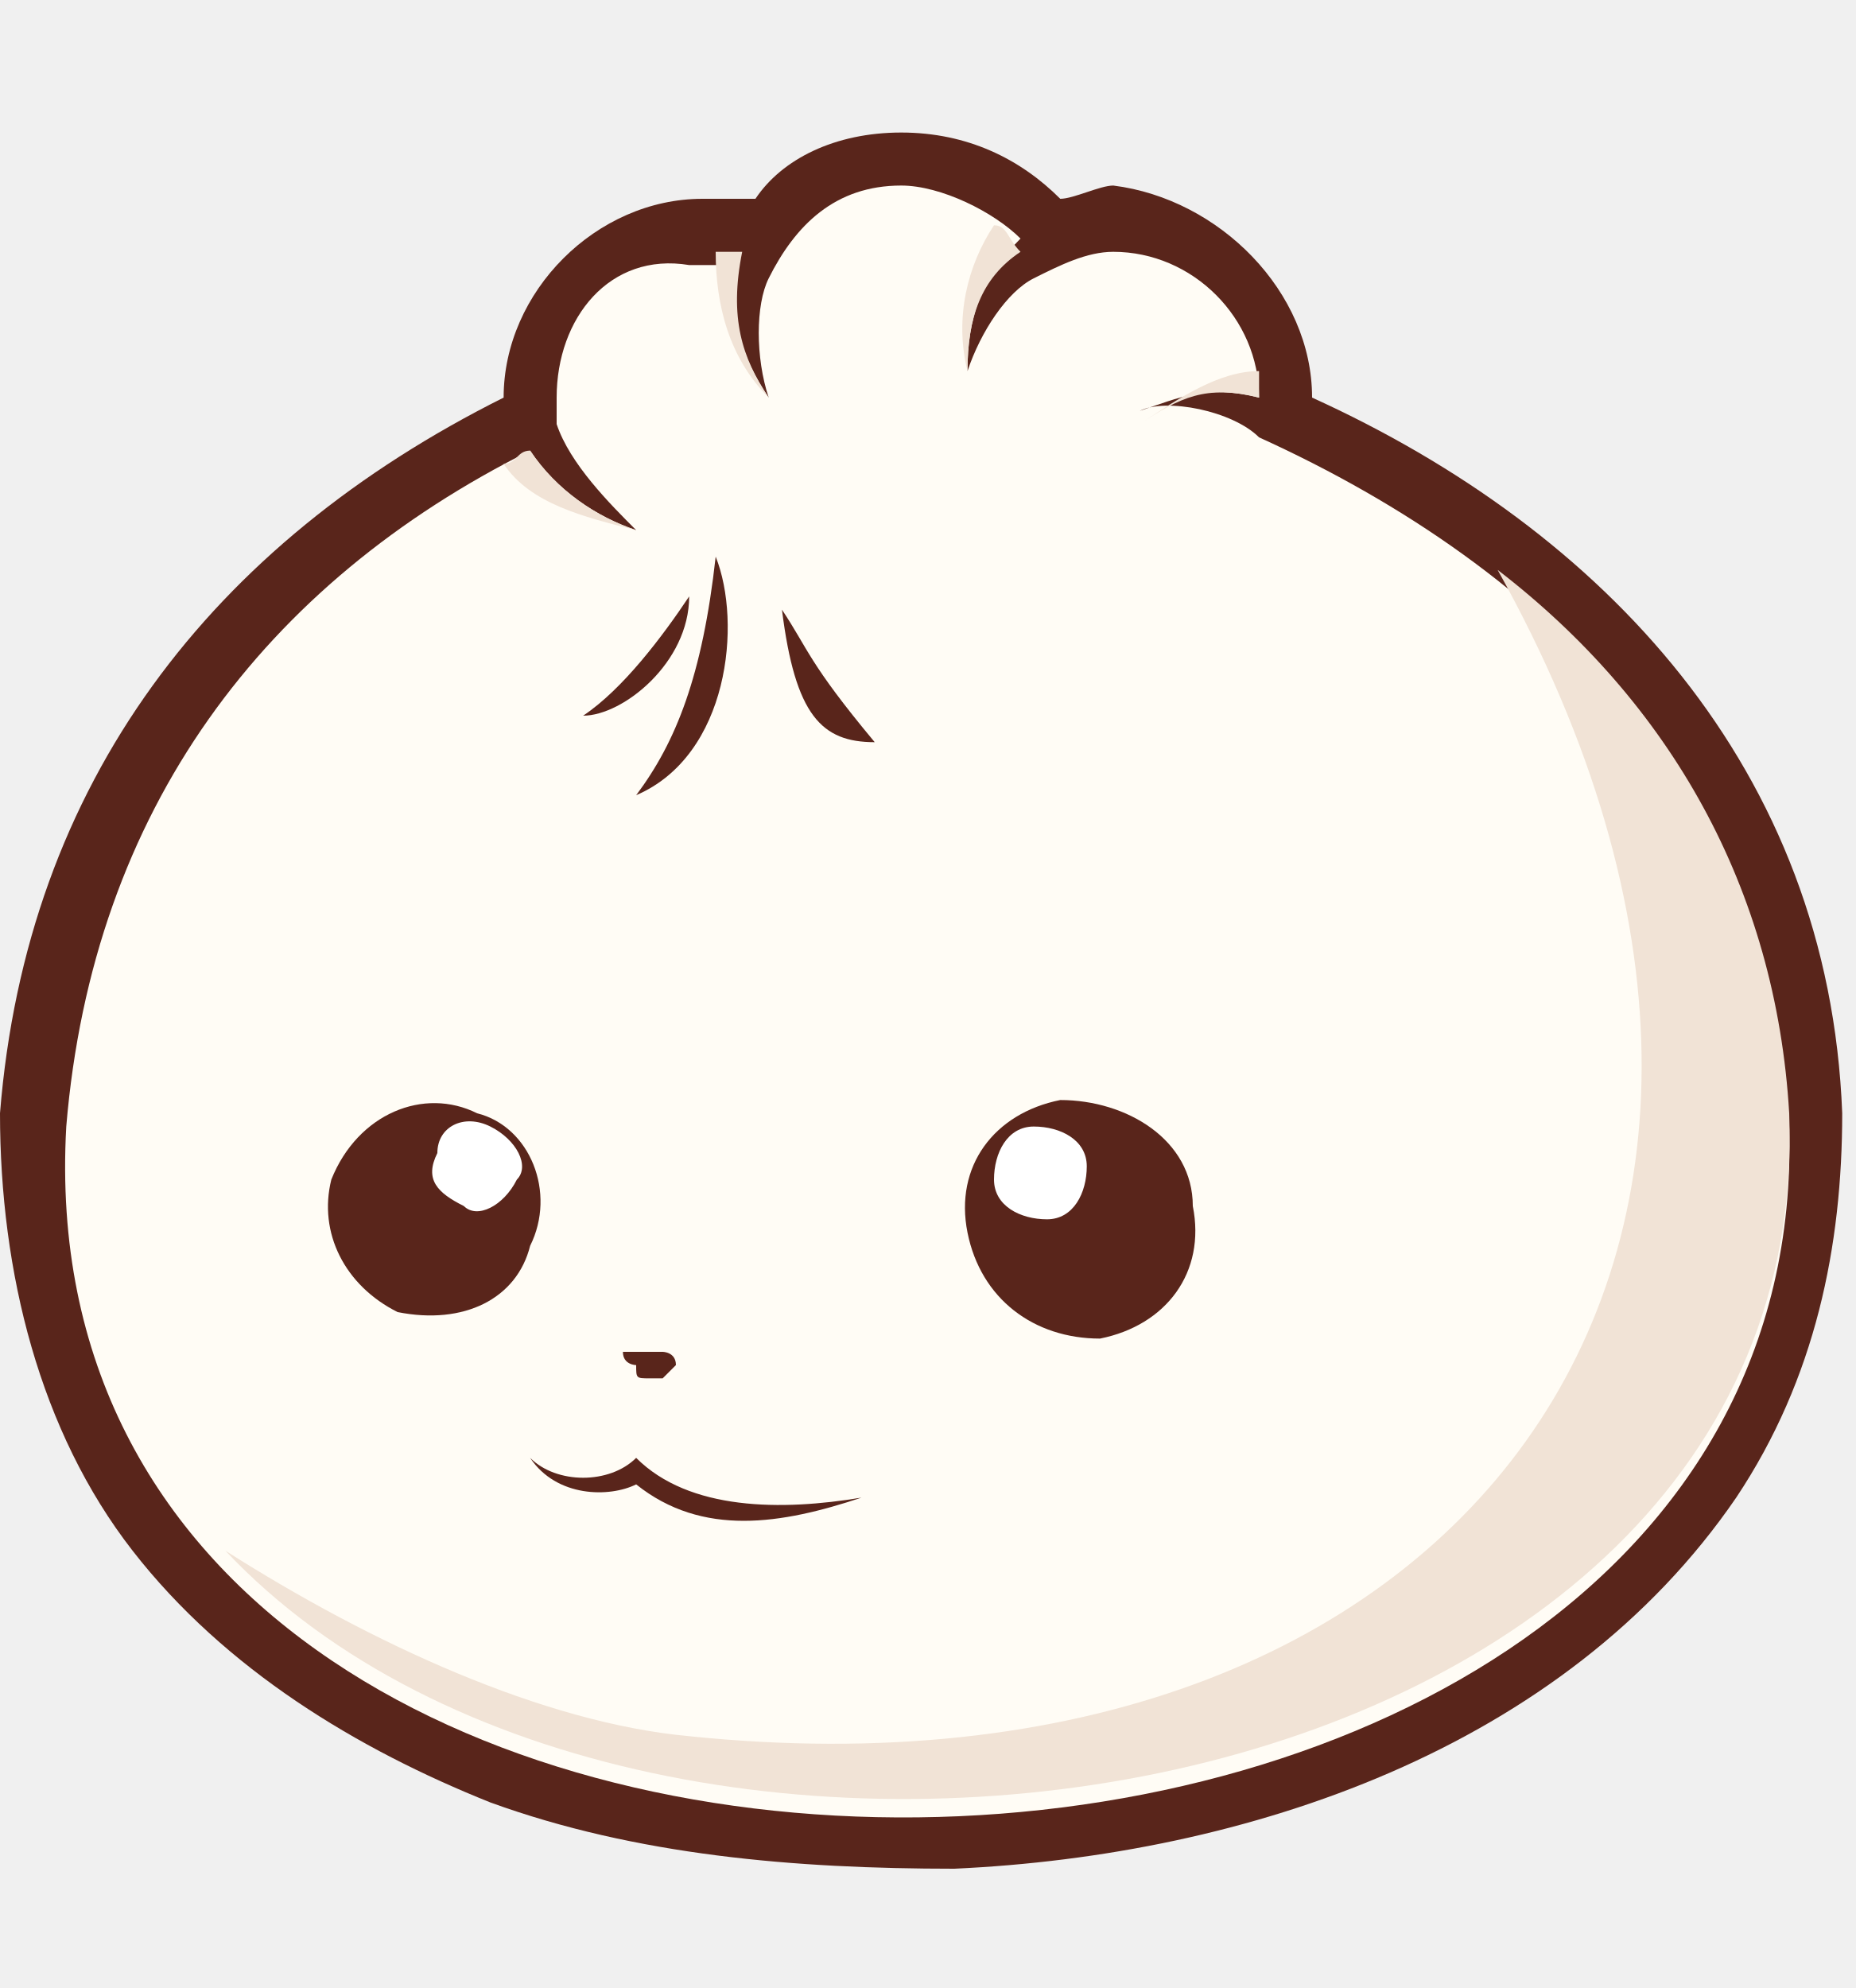
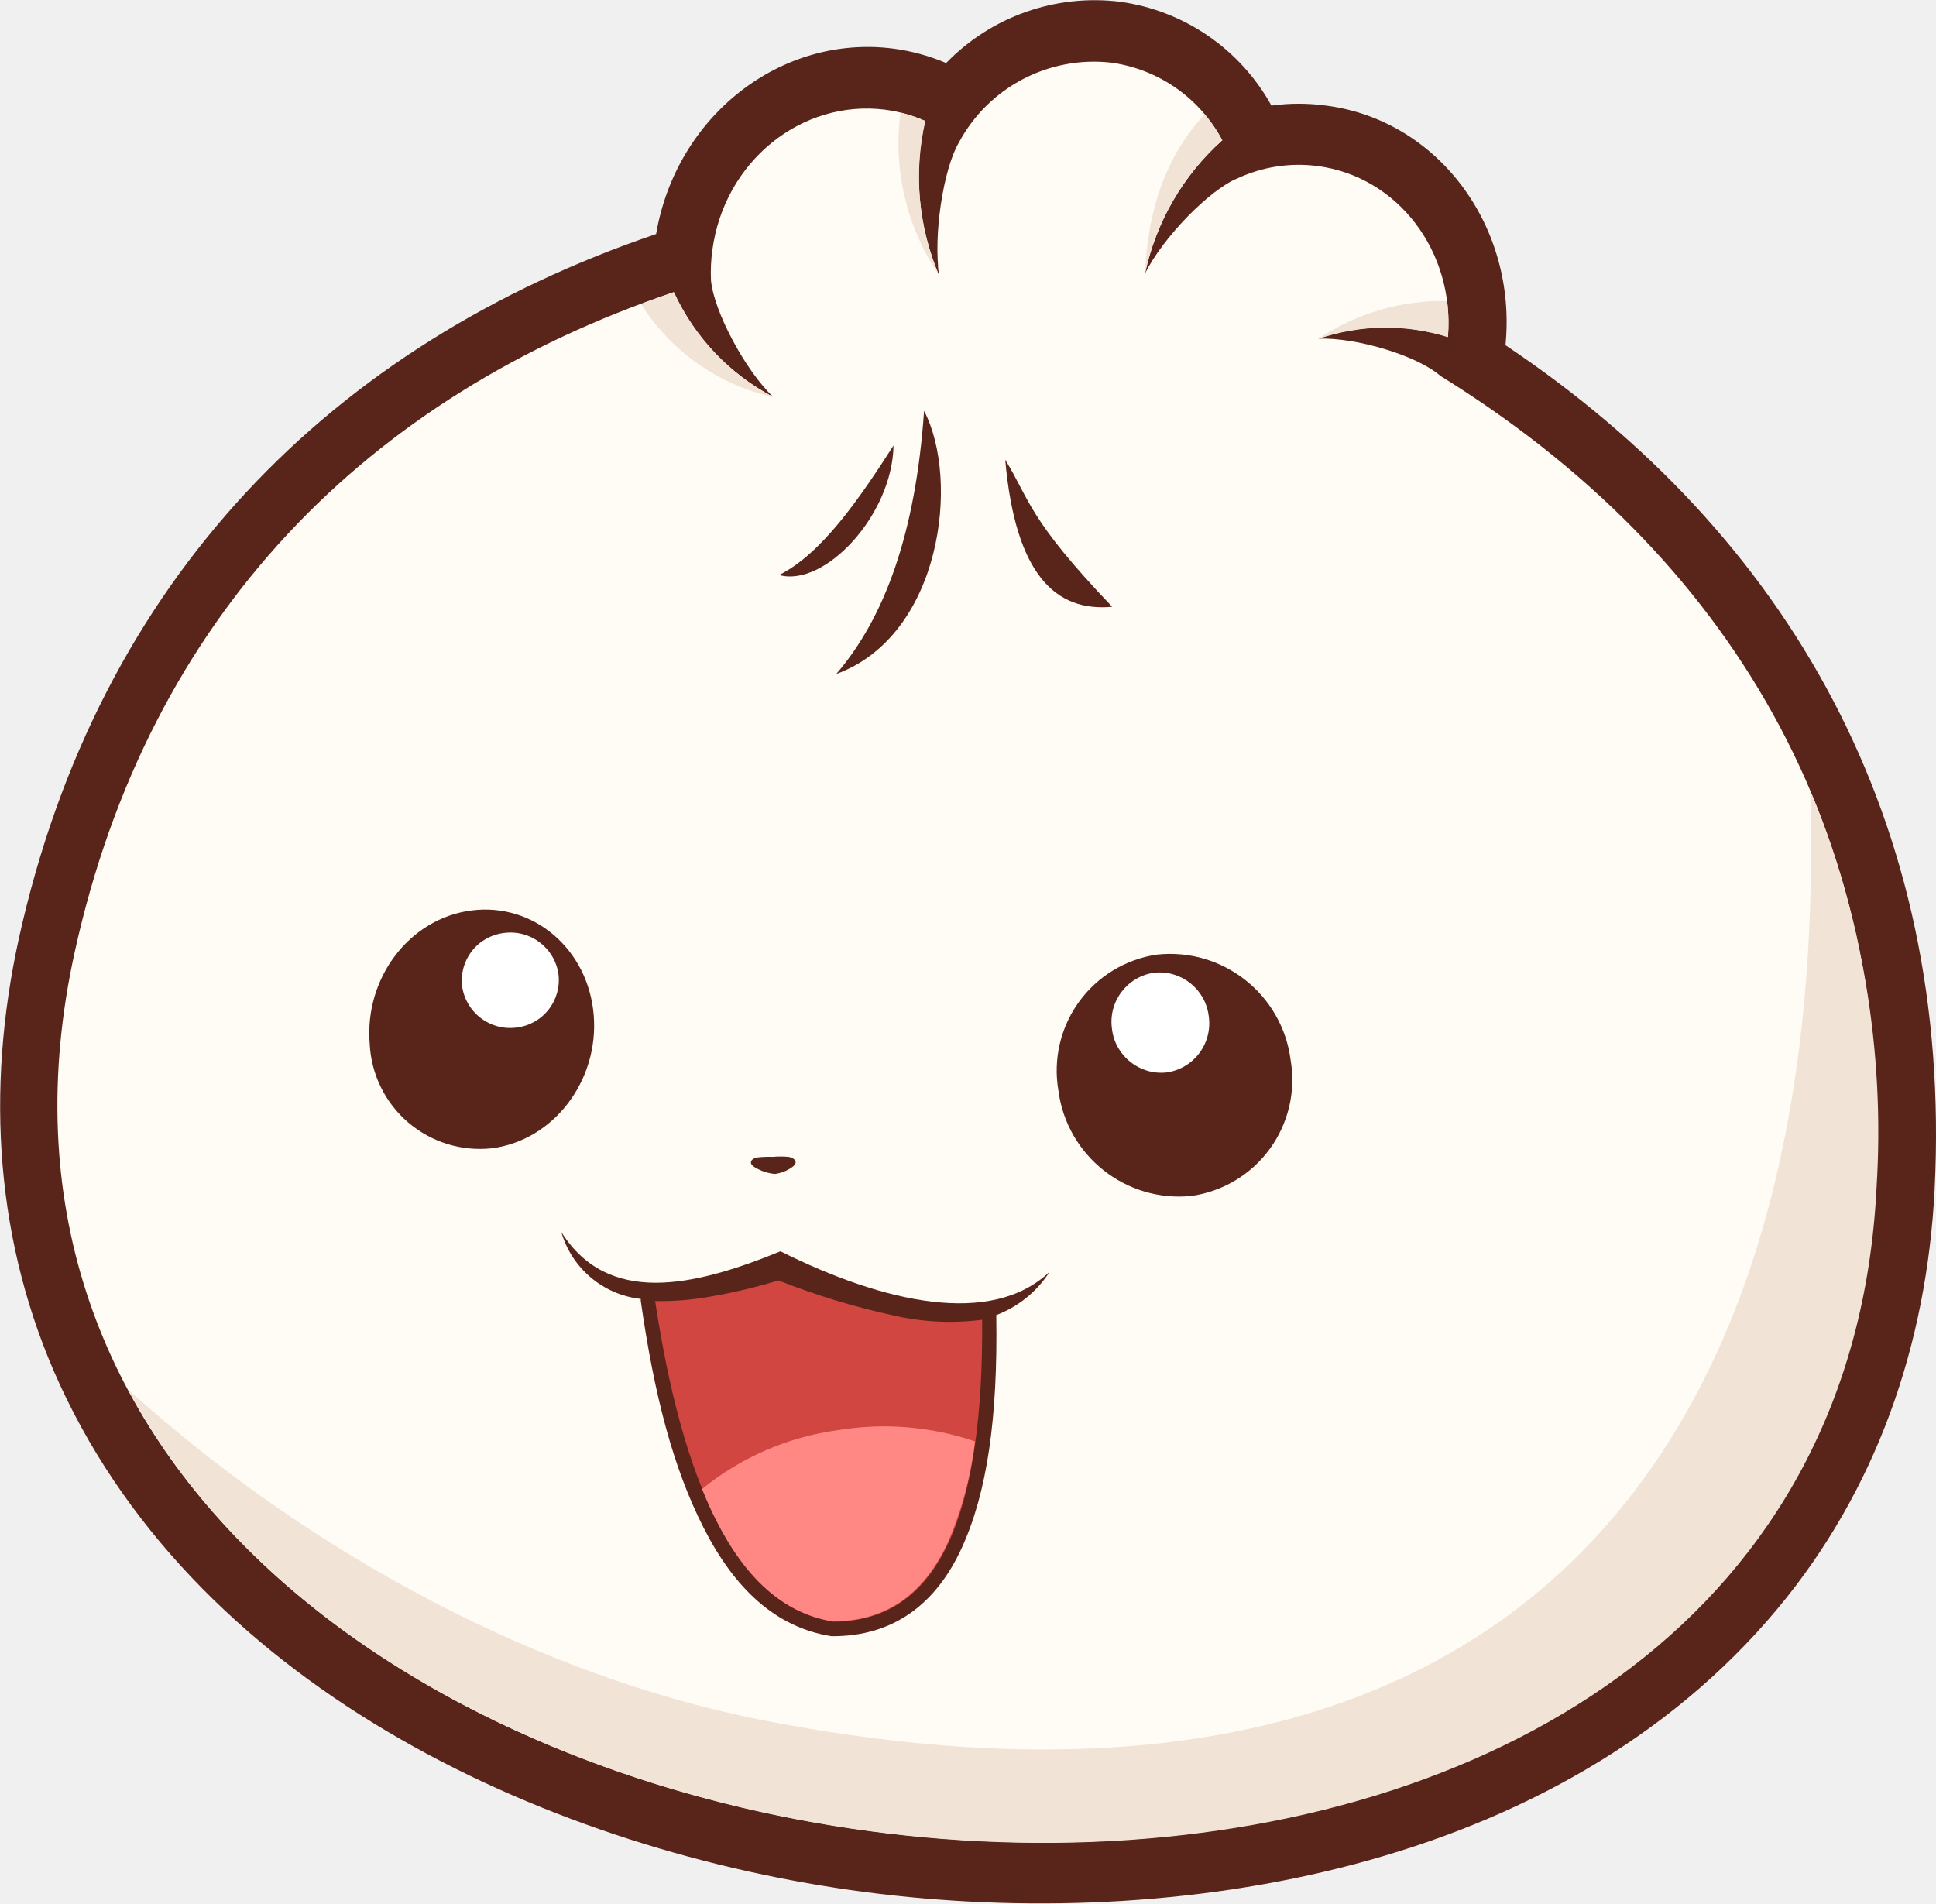
- <svg xmlns="http://www.w3.org/2000/svg" version="1.1" id="Layer_1" x="0px" y="0px" viewBox="0 0 14 15" style="enable-background:new 0 0 14 15;" xml:space="preserve">
-   <style type="text/css">
- 	.st0{fill-rule:evenodd;clip-rule:evenodd;fill:#59251B;}
- 	.st1{fill-rule:evenodd;clip-rule:evenodd;fill:#FFFCF5;}
- 	.st2{fill-rule:evenodd;clip-rule:evenodd;fill:#F1E3D6;}
- 	.st3{fill-rule:evenodd;clip-rule:evenodd;fill:#FFFFFF;}
- </style>
-   <g id="Facing_Left">
-     <path class="st0" d="M9.9,3c2.2,1,3.9,2.8,4,5.4c0,1-0.2,2-0.8,2.9c-1.3,1.9-3.7,2.7-5.9,2.8c-1.2,0-2.4-0.1-3.5-0.5   c-1-0.4-2-1-2.7-1.9c-0.7-0.9-1-2.1-1-3.3C0.2,5.9,1.6,4.1,3.8,3c0-0.8,0.7-1.5,1.5-1.5c0.1,0,0.3,0,0.4,0C5.9,1.2,6.3,1,6.8,1   C7.3,1,7.7,1.2,8,1.5c0.1,0,0.3-0.1,0.4-0.1C9.2,1.5,9.9,2.2,9.9,3z" />
-     <path class="st1" d="M9.5,3c0-0.6-0.5-1.1-1.1-1.1C8.2,1.9,8,2,7.8,2.1v0l0,0C7.6,2.2,7.4,2.5,7.3,2.8c0-0.4,0.1-0.7,0.4-1   C7.5,1.6,7.1,1.4,6.8,1.4c-0.5,0-0.8,0.3-1,0.7C5.7,2.3,5.7,2.7,5.8,3C5.6,2.7,5.5,2.4,5.5,2c-0.1,0-0.2,0-0.3,0   C4.6,1.9,4.2,2.4,4.2,3c0,0.1,0,0.1,0,0.2l0,0C4.3,3.5,4.6,3.8,4.8,4C4.5,3.9,4.2,3.7,4,3.4c-2,1-3.3,2.7-3.5,5.1   c-0.4,7.1,13.2,6.8,13,0c-0.1-2.5-1.8-4.2-4-5.2C9.3,3.1,8.8,3,8.6,3.1C8.9,3,9.1,2.9,9.5,3z" />
-     <path class="st2" d="M4.8,4C4.5,3.9,4.2,3.7,4,3.4c-0.1,0-0.1,0.1-0.2,0.1C4,3.8,4.4,3.9,4.8,4z" />
-     <path class="st2" d="M5.8,2.9C5.8,3,5.8,3,5.8,2.9L5.8,2.9L5.8,2.9z M5.8,3C5.5,2.7,5.4,2.3,5.4,1.9c0.1,0,0.1,0,0.2,0   C5.5,2.4,5.6,2.7,5.8,3z" />
-     <path class="st2" d="M7.3,2.8C7.3,2.8,7.3,2.8,7.3,2.8L7.3,2.8L7.3,2.8z M7.3,2.8C7.2,2.4,7.3,2,7.5,1.7c0.1,0,0.1,0.1,0.2,0.2   C7.4,2.1,7.3,2.4,7.3,2.8z" />
-     <path class="st2" d="M9.5,3c0-0.1,0-0.2,0-0.2c-0.3,0-0.6,0.2-0.9,0.4C8.9,3,9.1,2.9,9.5,3z" />
-     <path class="st2" d="M1.7,11.7c3.2,3.4,12,2.1,11.8-3.3c-0.1-1.7-0.9-3.1-2.2-4.1c2.9,5.2-0.3,9.4-6.1,8.8   C4.1,13,2.8,12.4,1.7,11.7z" />
-     <path class="st0" d="M4.8,6c0.7-0.3,0.8-1.3,0.6-1.8C5.3,5.1,5.1,5.6,4.8,6z" />
-     <path class="st0" d="M5.9,4.6c0.1,0.8,0.3,1,0.7,1C6.1,5,6.1,4.9,5.9,4.6z" />
-     <path class="st0" d="M5.2,4.5c0,0.5-0.5,0.9-0.8,0.9C4.7,5.2,5,4.8,5.2,4.5z" />
-     <path class="st0" d="M4,11c0.2,0.2,0.6,0.2,0.8,0c0.4,0.4,1.1,0.4,1.7,0.3c-0.6,0.2-1.2,0.3-1.7-0.1C4.6,11.3,4.2,11.3,4,11z" />
-     <path class="st0" d="M3.6,8.4C4,8.5,4.2,9,4,9.4C3.9,9.8,3.5,10,3,9.9c-0.4-0.2-0.6-0.6-0.5-1C2.7,8.4,3.2,8.2,3.6,8.4z" />
-     <path class="st3" d="M3.7,8.5c0.2,0.1,0.3,0.3,0.2,0.4C3.8,9.1,3.6,9.2,3.5,9.1C3.3,9,3.2,8.9,3.3,8.7C3.3,8.5,3.5,8.4,3.7,8.5z" />
-     <path class="st0" d="M4.9,10.2c0.1,0,0.1,0,0.1,0c0,0,0.1,0,0.1,0.1c0,0,0,0-0.1,0.1c0,0-0.1,0-0.1,0c-0.1,0-0.1,0-0.1-0.1   c0,0-0.1,0-0.1-0.1c0,0,0,0,0.1,0C4.8,10.2,4.8,10.2,4.9,10.2z" />
-     <path class="st0" d="M8,8.3c-0.5,0.1-0.8,0.5-0.7,1c0.1,0.5,0.5,0.8,1,0.8C8.8,10,9.1,9.6,9,9.1C9,8.6,8.5,8.3,8,8.3z" />
-     <path class="st3" d="M7.8,8.5c-0.2,0-0.3,0.2-0.3,0.4c0,0.2,0.2,0.3,0.4,0.3c0.2,0,0.3-0.2,0.3-0.4C8.2,8.6,8,8.5,7.8,8.5z" />
+ <svg xmlns="http://www.w3.org/2000/svg" viewBox="0 0 156 153.41">
+   <defs>
+     <style>.cls-1{fill:#59251b;}.cls-1,.cls-2,.cls-3,.cls-4,.cls-5,.cls-6{fill-rule:evenodd;}.cls-2{fill:#fffcf5;}.cls-3{fill:#f1e3d6;}.cls-4{fill:#fff;}.cls-5{fill:#d14641;}.cls-6{fill:#ff8884;}</style>
+   </defs>
+   <g id="Layer_2" data-name="Layer 2">
+     <g id="File_3" data-name="File 3">
+       <g id="Facing_Left" data-name="Facing Left">
+         <path class="cls-1" d="M121.31,27.82c22.8,15.25,36.05,38.38,34.58,68-.63,12.57-4.71,24.3-12.69,33.86-17.66,21.14-48.62,26.05-73.47,22.8s-53.45-16-64.91-40.9c-5.18-11.29-6-23.66-3.3-35.95,6.4-29,25.3-47.92,51.35-56.77C54.48,9.38,62.9,2.74,72,3.92a16.36,16.36,0,0,1,4.24,1.16,16.66,16.66,0,0,1,14-4.94,16.52,16.52,0,0,1,12.21,8.37,16.21,16.21,0,0,1,4.4,0C115.89,9.67,122.25,18.25,121.31,27.82Z" />
+         <path class="cls-2" d="M116.06,30.29h0c-1.83-1.62-6.76-3.11-9.83-3a16.81,16.81,0,0,1,10.44-.14c.56-6.84-4-12.92-10.51-13.77a11.7,11.7,0,0,0-6.46,1c-2.25.92-6,4.77-7.43,7.65A20,20,0,0,1,98.49,11.3a12,12,0,0,0-8.94-6.25,12.35,12.35,0,0,0-12.27,6.41C76,13.63,75.19,19,75.68,22.22A20.25,20.25,0,0,1,74.54,9.75a11.64,11.64,0,0,0-3.23-.91C64.58,8,58.36,13,57.4,20.16a13.38,13.38,0,0,0-.11,2.44c.24,2.52,2.76,7.23,5,9.38a18.08,18.08,0,0,1-8-8.44c-24.66,8.35-42.27,26-48.26,53.14-17.9,81,141,101.76,145.13,19C152.65,66.84,139.27,44.66,116.06,30.29Z" />
+         <path class="cls-3" d="M92.42,21.75l-.15.29.15-.29Zm-.15.29c.19-5.16,1.76-9.61,4.8-12.82a12.94,12.94,0,0,1,1.42,2.08A20,20,0,0,0,92.27,22Z" />
+         <path class="cls-3" d="M62.31,32a18.08,18.08,0,0,1-8-8.44c-.89.3-1.78.62-2.65.95A17,17,0,0,0,62.31,32Z" />
+         <path class="cls-3" d="M75.57,21.19c0,.36.06.71.11,1l-.11-1Zm.11,1A18.92,18.92,0,0,1,72.56,9.07a11.85,11.85,0,0,1,2,.68A20.25,20.25,0,0,0,75.68,22.22Z" />
+         <path class="cls-3" d="M106.23,27.31a16.81,16.81,0,0,1,10.44-.14,13.43,13.43,0,0,0-.07-2.91A17.87,17.87,0,0,0,106.23,27.31Z" />
+         <path class="cls-3" d="M10.35,112c26.54,49.74,137.43,52.69,140.86-16.29a71.67,71.67,0,0,0-5.35-32c1.65,55-25.43,86.42-84.41,74.92C43.49,135.09,25.05,125.29,10.35,112Z" />
+         <path class="cls-1" d="M93.22,76.93a9.45,9.45,0,0,0-7.94,10.93A9.81,9.81,0,0,0,96,96.38,9.45,9.45,0,0,0,104,85.45,9.8,9.8,0,0,0,93.22,76.93Z" />
+         <path class="cls-4" d="M93,78.39a4,4,0,0,0-3.4,4.52A4,4,0,0,0,94,86.43a4,4,0,0,0,3.4-4.53A4,4,0,0,0,93,78.39Z" />
+         <path class="cls-1" d="M62.27,93.23a7.15,7.15,0,0,1,1.27,0c.34.06.55.23.57.41s-.16.36-.46.54a3,3,0,0,1-1.22.43,3.8,3.8,0,0,1-1.32-.38c-.35-.17-.58-.33-.6-.52s.16-.36.49-.43A8.65,8.65,0,0,1,62.27,93.23Z" />
+         <path class="cls-1" d="M38,73.37c5-.64,9.4,3.13,9.84,8.42S44.62,91.9,39.63,92.54a8.89,8.89,0,0,1-9.84-8.42C29.35,78.82,33,74,38,73.37Z" />
+         <path class="cls-4" d="M40.59,75.19A3.91,3.91,0,0,1,45,78.5a3.86,3.86,0,0,1-3.37,4.31,3.91,3.91,0,0,1-4.39-3.31A3.85,3.85,0,0,1,40.59,75.19Z" />
+         <path class="cls-1" d="M45.23,99.29c3.73,5.92,10.57,4.46,17.66,1.55,8.32,4.16,17,6.11,21.69,1.65a8.8,8.8,0,0,1-4.3,3.49v.14c.12,8.1-.72,14.12-2.78,18.62S72,131.9,67,131.86H67c-4.48-.7-7.8-3.82-10.29-8.71s-4-10.76-5.08-18.33l0-.14A7.52,7.52,0,0,1,45.23,99.29Z" />
+         <path class="cls-5" d="M52.79,104.85c1.09,7.14,2.66,13.25,5,17.77s5.33,7.42,9.35,8.07c4.38,0,7.41-2.26,9.32-6.43s2.74-10.3,2.68-17.9a20.36,20.36,0,0,1-7.15-.35,59.43,59.43,0,0,1-9.26-2.82,45.24,45.24,0,0,1-5.6,1.32A21.87,21.87,0,0,1,52.79,104.85Z" />
+         <path class="cls-6" d="M78.56,116.16a22.72,22.72,0,0,0-11-.91A22,22,0,0,0,56.57,120c.37.91.75,1.78,1.17,2.59,2.3,4.53,5.33,7.42,9.35,8.07,4.38,0,7.41-2.26,9.32-6.43A29.18,29.18,0,0,0,78.56,116.16Z" />
+         <path class="cls-1" d="M67.38,54.32c8.47-3.09,10-15.61,7.08-21.21C73.79,42.89,71.31,49.76,67.38,54.32Z" />
+         <path class="cls-1" d="M81,37.05c.82,9.31,4.08,12.27,8.62,11.85C82.81,41.77,83,40.3,81,37.05Z" />
+         <path class="cls-1" d="M72,35.9c-.1,5.65-5.58,11.46-9.22,10.44C66.19,44.64,69.22,40.24,72,35.9Z" />
+       </g>
+     </g>
  </g>
</svg>
